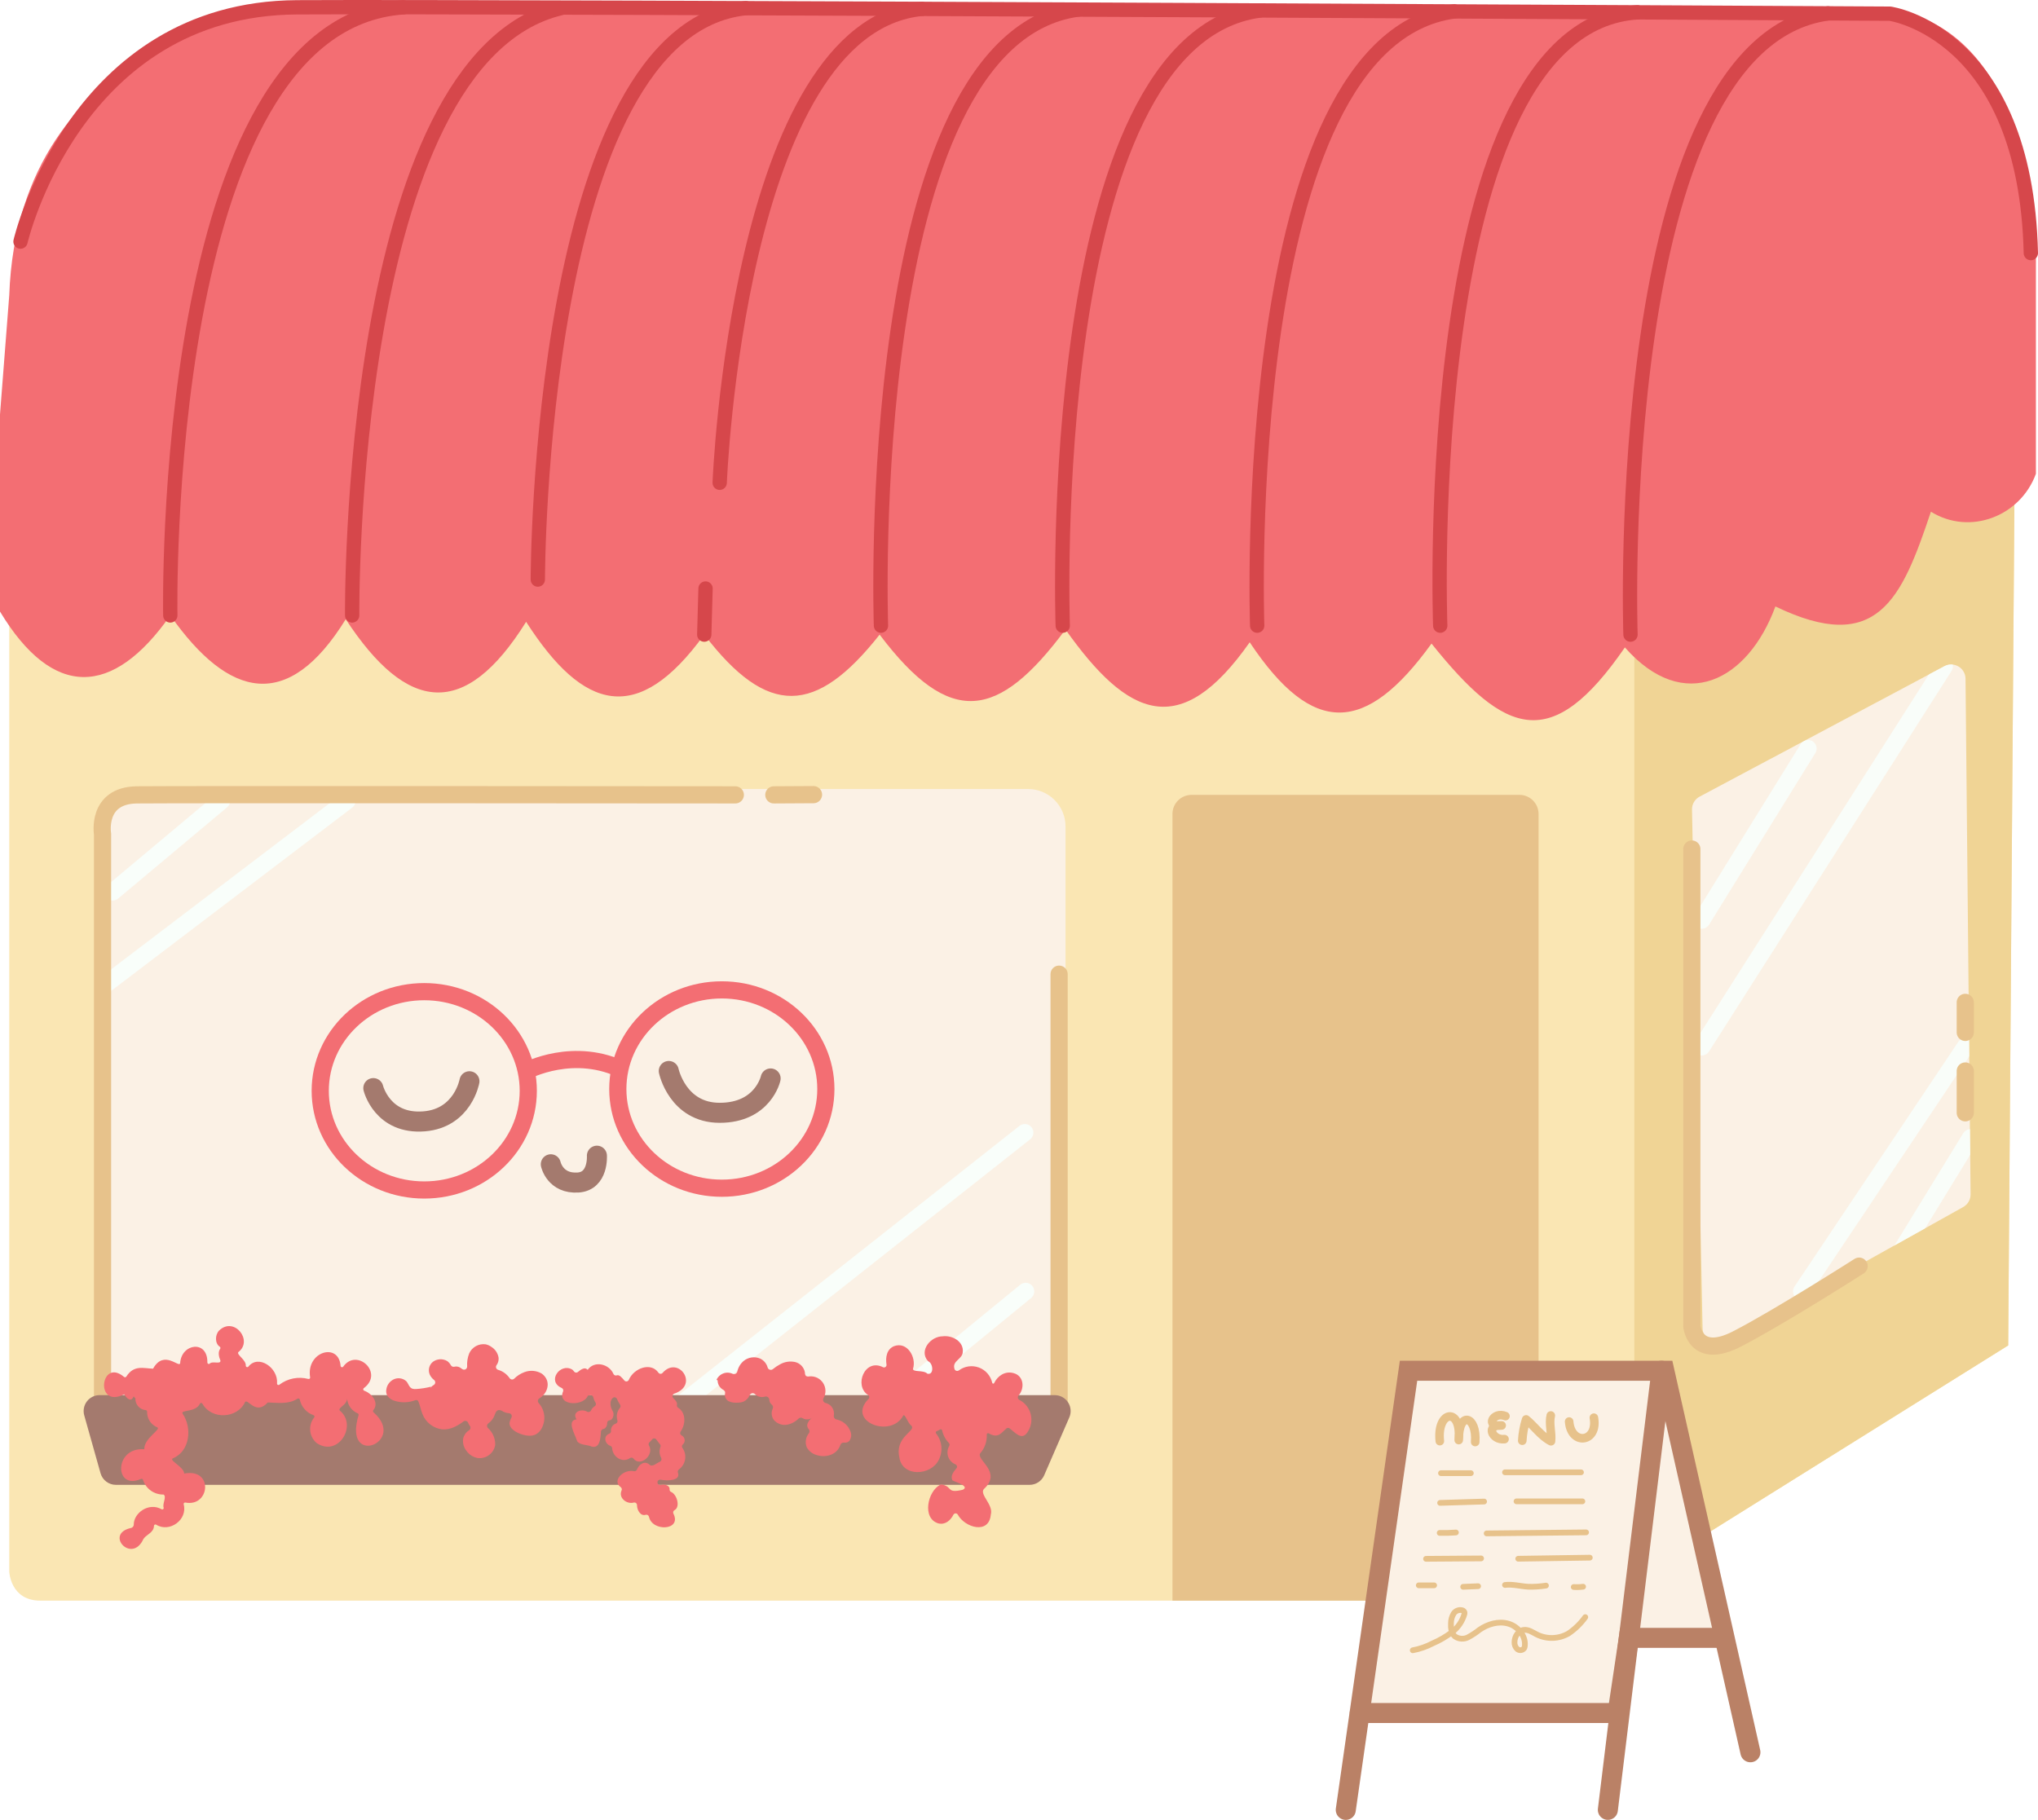
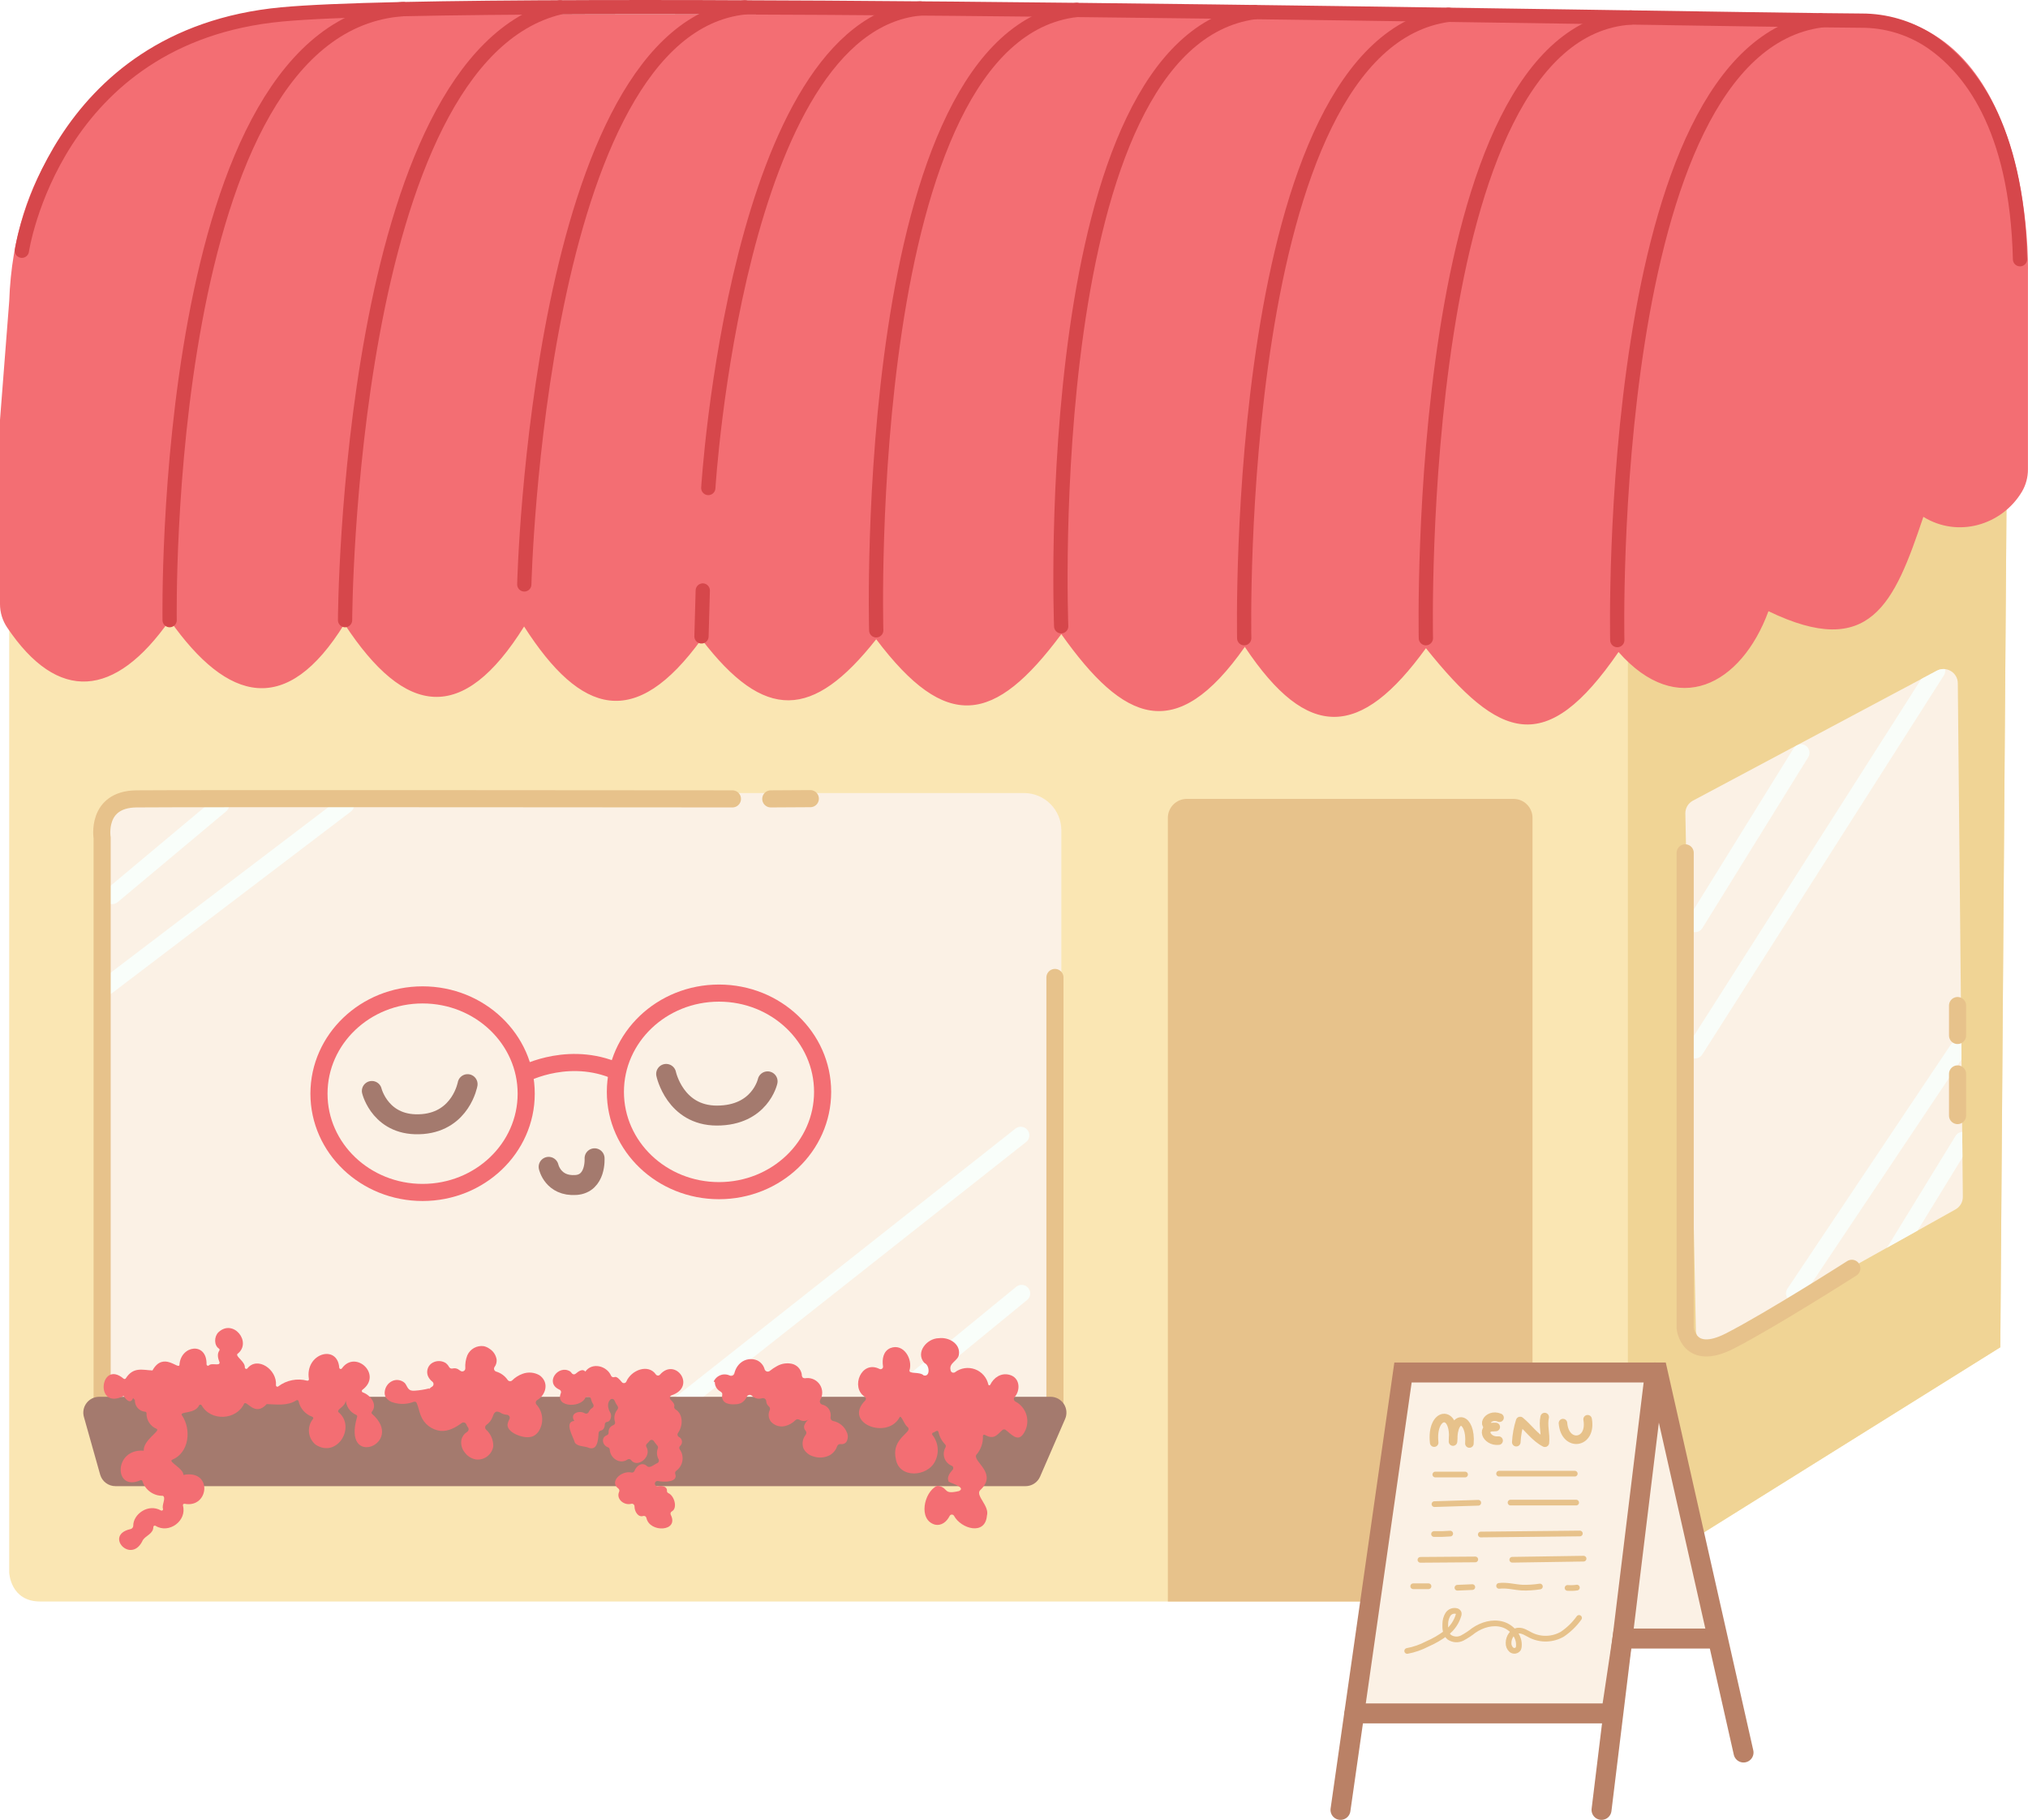
- <svg xmlns="http://www.w3.org/2000/svg" viewBox="0 0 711.77 635.71">
+ <svg xmlns="http://www.w3.org/2000/svg" viewBox="0 0 711.07 638.21">
  <defs>
    <style>.cls-1,.cls-15{fill:#fbf1e5;}.cls-11,.cls-12,.cls-14,.cls-16,.cls-17,.cls-18,.cls-2,.cls-6,.cls-9{fill:none;}.cls-3{fill:#fae6b3;}.cls-4{clip-path:url(#clip-path);}.cls-5{fill:#f0d495;}.cls-6{stroke:#f9fefa;}.cls-12,.cls-14,.cls-16,.cls-17,.cls-18,.cls-6,.cls-9{stroke-linecap:round;}.cls-11,.cls-15,.cls-16,.cls-6,.cls-9{stroke-miterlimit:10;}.cls-11,.cls-6,.cls-9{stroke-width:6px;}.cls-7{mask:url(#mask);}.cls-8{fill:#e7c28b;}.cls-17,.cls-18,.cls-9{stroke:#e7c28b;}.cls-10{fill:#a47a6e;}.cls-11{stroke:#f36e73;}.cls-12{stroke:#a47a6e;}.cls-12,.cls-14,.cls-17,.cls-18{stroke-linejoin:round;}.cls-12,.cls-16{stroke-width:7px;}.cls-13{fill:#f36e73;}.cls-14{stroke:#d6474b;stroke-width:5px;}.cls-15{stroke:#f2f2e6;}.cls-16{stroke:#ba8166;}.cls-17{stroke-width:2px;}.cls-18{stroke-width:3px;}</style>
-     <clipPath id="clip-path" transform="translate(-5.84 -84.02)">
+     <clipPath id="clip-path" transform="translate(-5.84 -81.52)">
      <path id="Base" class="cls-2" d="M19.93,643.15H564.5L707.2,554l2.24-304.49L9.07,254.39V633S9.44,643.15,19.93,643.15Z" />
    </clipPath>
-     <mask id="mask" x="590.93" y="229.74" width="100.29" height="239.2" maskUnits="userSpaceOnUse">
-       <g transform="translate(-5.84 -84.02)">
+     <mask id="mask" x="590.93" y="232.23" width="100.29" height="239.2" maskUnits="userSpaceOnUse">
+       <g transform="translate(-5.84 -81.52)">
        <path id="Window_2" data-name="Window 2" class="cls-1" d="M599.44,362.29l85.45-45.53a5,5,0,0,1,7.41,4.39l1.76,180.06a5,5,0,0,1-2.66,4.49l-83.53,46.66a5,5,0,0,1-7.41-4.34l-3.69-181.18A5,5,0,0,1,599.44,362.29Z" />
      </g>
    </mask>
  </defs>
  <g id="Shop">
-     <path id="Base-2" data-name="Base" class="cls-3" d="M19.93,643.15H564.5L707.2,554l2.24-304.49L9.07,254.39V633S9.44,643.15,19.93,643.15Z" transform="translate(-5.84 -84.02)" />
+     <path id="Base-2" data-name="Base" class="cls-3" d="M19.93,643.15H564.5L707.2,554l2.24-304.49L9.07,254.39V633S9.44,643.15,19.93,643.15Z" transform="translate(-5.84 -81.52)" />
    <g class="cls-4">
-       <rect id="Shadow" class="cls-5" x="570.78" y="162.21" width="140.28" height="402.92" />
+       <rect id="Shadow" class="cls-5" x="570.78" y="164.71" width="140.28" height="402.92" />
    </g>
-     <rect id="Window_L" data-name="Window L" class="cls-1" x="37.31" y="275.61" width="334.83" height="229.96" rx="13.11" />
-     <path id="Window_2-2" data-name="Window 2" class="cls-1" d="M599.44,362.29l85.45-45.53a5,5,0,0,1,7.41,4.39l1.76,180.06a5,5,0,0,1-2.66,4.49l-83.53,46.66a5,5,0,0,1-7.41-4.34l-3.69-181.18A5,5,0,0,1,599.44,362.29Z" transform="translate(-5.84 -84.02)" />
-     <line id="Reflect_7" data-name="Reflect 7" class="cls-6" x1="39.35" y1="311.57" x2="77.37" y2="279.73" />
-     <line id="Reflect_6" data-name="Reflect 6" class="cls-6" x1="37.57" y1="343.32" x2="121.19" y2="279.73" />
-     <line id="Reflect_5" data-name="Reflect 5" class="cls-6" x1="357.91" y1="395.64" x2="231.65" y2="495.35" />
-     <line id="Reflect_4" data-name="Reflect 4" class="cls-6" x1="358.21" y1="451.1" x2="291.58" y2="505.66" />
+     <rect id="Window_L" data-name="Window L" class="cls-1" x="37.31" y="278.11" width="334.83" height="229.96" rx="13.11" />
+     <path id="Window_2-2" data-name="Window 2" class="cls-1" d="M599.44,362.29l85.45-45.53a5,5,0,0,1,7.41,4.39l1.76,180.06a5,5,0,0,1-2.66,4.49l-83.53,46.66a5,5,0,0,1-7.41-4.34l-3.69-181.18A5,5,0,0,1,599.44,362.29Z" transform="translate(-5.84 -81.52)" />
+     <line id="Reflect_7" data-name="Reflect 7" class="cls-6" x1="39.35" y1="314.06" x2="77.37" y2="282.23" />
+     <line id="Reflect_6" data-name="Reflect 6" class="cls-6" x1="37.57" y1="345.82" x2="121.19" y2="282.23" />
+     <line id="Reflect_5" data-name="Reflect 5" class="cls-6" x1="357.91" y1="398.14" x2="231.65" y2="497.84" />
+     <line id="Reflect_4" data-name="Reflect 4" class="cls-6" x1="358.21" y1="453.59" x2="291.58" y2="508.15" />
    <g class="cls-7">
-       <line id="Reflect_3" data-name="Reflect 3" class="cls-6" x1="594.34" y1="365.68" x2="679.05" y2="232.74" />
-       <line id="Reflect_2" data-name="Reflect 2" class="cls-6" x1="594.34" y1="321.41" x2="631.45" y2="261.48" />
-       <line id="Reflect_1" data-name="Reflect 1" class="cls-6" x1="629.22" y1="451.1" x2="686.37" y2="365.68" />
-       <line id="Reflect_8" data-name="Reflect 8" class="cls-6" x1="662.7" y1="439.05" x2="688.22" y2="397.43" />
+       <line id="Reflect_3" data-name="Reflect 3" class="cls-6" x1="594.34" y1="368.18" x2="679.05" y2="235.23" />
+       <line id="Reflect_2" data-name="Reflect 2" class="cls-6" x1="594.34" y1="323.9" x2="631.45" y2="263.98" />
+       <line id="Reflect_1" data-name="Reflect 1" class="cls-6" x1="629.22" y1="453.59" x2="686.37" y2="368.18" />
+       <line id="Reflect_8" data-name="Reflect 8" class="cls-6" x1="662.7" y1="441.55" x2="688.22" y2="399.93" />
    </g>
-     <path id="Door" class="cls-8" d="M416.15,277.66H530.67a6.67,6.67,0,0,1,6.67,6.67v274.8a0,0,0,0,1,0,0H409.48a0,0,0,0,1,0,0V284.34A6.67,6.67,0,0,1,416.15,277.66Z" />
-     <path id="Frame_1" data-name="Frame 1" class="cls-9" d="M41.65,573.75V375.36s-2.24-13.5,12-13.68,209,0,209,0" transform="translate(-5.84 -84.02)" />
-     <line id="Frame_2" data-name="Frame 2" class="cls-9" x1="270.26" y1="277.66" x2="284.12" y2="277.58" />
-     <line class="cls-9" x1="369.89" y1="340.29" x2="369.89" y2="495.35" />
-     <path class="cls-9" d="M596.71,380.6V547.27s1.12,12,15.73,4.49,42.7-25.46,42.7-25.46" transform="translate(-5.84 -84.02)" />
-     <line class="cls-9" x1="686.37" y1="350.14" x2="686.37" y2="360.63" />
-     <line class="cls-9" x1="686.37" y1="374.11" x2="686.37" y2="388.72" />
-     <path class="cls-10" d="M40.6,571.36H374.21a5.56,5.56,0,0,1,5.05,7.87l-8.78,20.22a5.55,5.55,0,0,1-5.05,3.25H46.3a5.57,5.57,0,0,1-5.33-4L35.28,578.5A5.56,5.56,0,0,1,40.6,571.36Z" transform="translate(-5.84 -84.02)" />
-     <ellipse class="cls-11" cx="148.17" cy="381.04" rx="36.33" ry="34.64" />
-     <ellipse class="cls-11" cx="252.1" cy="380.42" rx="36.33" ry="34.64" />
-     <path class="cls-11" d="M189.61,458.13s16.84-9,34.44,0" transform="translate(-5.84 -84.02)" />
-     <path class="cls-12" d="M239.41,458.13s3.06,14.61,17.78,14.61c15.17,0,17.79-12,17.79-12" transform="translate(-5.84 -84.02)" />
-     <path class="cls-12" d="M136.22,464.11s3.11,12.81,17.79,11.61c13.49-1.11,15.78-14,15.78-14" transform="translate(-5.84 -84.02)" />
-     <path class="cls-12" d="M198.21,490.72s1.47,6.92,9.55,6.37c7.15-.49,6.55-9.37,6.55-9.37" transform="translate(-5.84 -84.02)" />
-     <path class="cls-13" d="M5.84,228.78v68.87c18.44,30.54,39.38,30,59.48,1.34,20.44,29.05,41.09,34,61.27,1.34,21.38,32.63,41.56,35.25,63,.9,20,31.19,39,36.47,62.2,4.47,22.14,28.89,39,28.21,61.26,0,24.63,32.61,41.44,29.79,64.91-1.79,21.87,30.87,40.1,39,64.34,4.47,22.1,33.18,40.62,32.11,63.5.45,25.85,32.27,42,38.44,67.53,1.34,20.63,23.42,43,11.67,52.57-14.31,35.66,17.22,44.08-2.54,54.31-33.09,13.63,8.43,31.26,1.61,36.67-13.25V176.46s2.35-89.89-59.76-89.89H104.39S12.29,95.51,9.07,187.19" transform="translate(-5.84 -84.02)" />
-     <path class="cls-14" d="M13,168.41S31.78,87,109.6,86.57,665.92,88.8,665.92,88.8s47.4,6.55,49.19,83.63" transform="translate(-5.84 -84.02)" />
-     <path class="cls-14" d="M65.32,299s-4-206.61,81.39-212.42" transform="translate(-5.84 -84.02)" />
-     <path class="cls-14" d="M128.83,299S127,104.7,201.72,86.86" transform="translate(-5.84 -84.02)" />
-     <path class="cls-14" d="M193.67,286.47s0-192,72.63-199.61" transform="translate(-5.84 -84.02)" />
-     <path class="cls-14" d="M257.19,252.66s6.24-159.29,70.64-165.55" transform="translate(-5.84 -84.02)" />
-     <line class="cls-14" x1="246.41" y1="205.58" x2="245.96" y2="221.68" />
-     <path class="cls-14" d="M313.52,302.57S306.37,97.64,382.39,87.36" transform="translate(-5.84 -84.02)" />
-     <path class="cls-14" d="M377,302.57S369.79,98,445.82,87.7" transform="translate(-5.84 -84.02)" />
-     <path class="cls-14" d="M444.91,302.57S437.76,98.28,513.78,88" transform="translate(-5.84 -84.02)" />
-     <path class="cls-14" d="M508.84,302.57S501.15,93.23,577.71,88.33" transform="translate(-5.84 -84.02)" />
-     <path class="cls-14" d="M575.29,305.7s-7-206.73,69-217" transform="translate(-5.84 -84.02)" />
+     <path id="Door" class="cls-8" d="M416.15,280.16H530.67a6.67,6.67,0,0,1,6.67,6.67v274.8a0,0,0,0,1,0,0H409.48a0,0,0,0,1,0,0V286.83A6.67,6.67,0,0,1,416.15,280.16Z" />
+     <path id="Frame_1" data-name="Frame 1" class="cls-9" d="M41.65,573.75V375.36s-2.24-13.5,12-13.68,209,0,209,0" transform="translate(-5.84 -81.52)" />
+     <line id="Frame_2" data-name="Frame 2" class="cls-9" x1="270.26" y1="280.16" x2="284.12" y2="280.08" />
+     <line class="cls-9" x1="369.89" y1="342.79" x2="369.89" y2="497.84" />
+     <path class="cls-9" d="M596.71,380.6V547.27s1.12,12,15.73,4.49,42.7-25.46,42.7-25.46" transform="translate(-5.84 -81.52)" />
+     <line class="cls-9" x1="686.37" y1="352.64" x2="686.37" y2="363.13" />
+     <line class="cls-9" x1="686.37" y1="376.61" x2="686.37" y2="391.22" />
+     <path class="cls-10" d="M40.6,571.36H374.21a5.56,5.56,0,0,1,5.05,7.87l-8.78,20.22a5.55,5.55,0,0,1-5.05,3.25H46.3a5.57,5.57,0,0,1-5.33-4L35.28,578.5A5.56,5.56,0,0,1,40.6,571.36Z" transform="translate(-5.84 -81.52)" />
+     <ellipse class="cls-11" cx="148.17" cy="383.54" rx="36.33" ry="34.64" />
+     <ellipse class="cls-11" cx="252.1" cy="382.91" rx="36.33" ry="34.64" />
+     <path class="cls-11" d="M189.61,458.13s16.84-9,34.44,0" transform="translate(-5.84 -81.52)" />
+     <path class="cls-12" d="M239.41,458.13s3.06,14.61,17.78,14.61c15.17,0,17.79-12,17.79-12" transform="translate(-5.84 -81.52)" />
+     <path class="cls-12" d="M136.22,464.11s3.11,12.81,17.79,11.61c13.49-1.11,15.78-14,15.78-14" transform="translate(-5.84 -81.52)" />
+     <path class="cls-12" d="M198.21,490.72s1.47,6.92,9.55,6.37c7.15-.49,6.55-9.37,6.55-9.37" transform="translate(-5.84 -81.52)" />
+     <path class="cls-13" d="M5.84,228.78v64.61a14.63,14.63,0,0,0,2.49,8.16c17.82,26.54,37.79,24.85,57-2.56,20.44,29.05,41.09,34,61.27,1.34,21.38,32.63,41.56,35.25,63,.9,20,31.19,39,36.47,62.2,4.47,22.14,28.89,39,28.21,61.26,0,24.63,32.61,41.44,29.79,64.91-1.79,21.87,30.87,40.1,39,64.34,4.47,22.1,33.18,40.62,32.11,63.5.45,25.85,32.27,42,38.44,67.53,1.34,20.63,23.42,43,11.67,52.57-14.31,35.66,17.22,44.08-2.54,54.31-33.09,12.2,7.54,27.59,2.87,34.57-8.83a15.32,15.32,0,0,0,2.1-7.85V176.46s2.35-89.89-59.76-89.89H104.39S12.29,95.51,9.07,187.19" transform="translate(-5.84 -81.52)" />
+     <path class="cls-14" d="M714.11,172.43c-1.08-46.8-18-67.6-31.88-76.72a43.49,43.49,0,0,0-23.59-6.95c-60.35-.33-482.73-8.87-554-2.19-80,7.49-91.13,82.88-91.13,82.88" transform="translate(-5.84 -81.52)" />
+     <path class="cls-14" d="M65.32,299S61.82,90.53,147.23,84.71" transform="translate(-5.84 -81.52)" />
+     <path class="cls-14" d="M126.83,299s.73-197.07,75.41-214.91" transform="translate(-5.84 -81.52)" />
+     <path class="cls-14" d="M189.67,286.47S194.38,91.7,267,84.1" transform="translate(-5.84 -81.52)" />
+     <path class="cls-14" d="M254.19,252.66s9.88-161.92,74.28-168.18" transform="translate(-5.84 -81.52)" />
+     <line class="cls-14" x1="246.41" y1="207.08" x2="245.96" y2="223.18" />
+     <path class="cls-14" d="M313.07,302.57S307.16,93.62,383.39,85" transform="translate(-5.84 -81.52)" />
+     <path class="cls-14" d="M377.92,301.15s-8.13-205.1,67.9-215.39" transform="translate(-5.84 -81.52)" />
+     <path class="cls-14" d="M442.09,305.33S437.76,97,513.78,86.7" transform="translate(-5.84 -81.52)" />
+     <path class="cls-14" d="M505.79,305.33S501.15,92.56,577.71,87.66" transform="translate(-5.84 -81.52)" />
+     <path class="cls-14" d="M572.9,306S568.28,99,644.31,88.68" transform="translate(-5.84 -81.52)" />
  </g>
  <g id="Easle">
-     <polygon class="cls-15" points="493.5 481.23 474.9 598.38 561.54 596.59 568.87 572.13 602.36 572.13 580.26 481.23 493.5 481.23" />
-     <polyline class="cls-16" points="470.01 632.22 491.93 478.82 581.26 478.82 611.33 612.09" />
-     <line class="cls-16" x1="561.54" y1="632.21" x2="580.26" y2="478.82" />
-     <polyline class="cls-16" points="600.31 572.13 568.87 572.13 564.94 598.38 474.9 598.38" />
+     <polygon class="cls-15" points="493.5 483.73 474.9 600.87 561.54 599.08 568.87 574.62 602.36 574.62 580.26 483.73 493.5 483.73" />
+     <polyline class="cls-16" points="470.01 634.71 491.93 481.32 581.26 481.32 611.33 614.59" />
+     <line class="cls-16" x1="561.54" y1="634.71" x2="580.26" y2="481.32" />
+     <polyline class="cls-16" points="600.31 574.62 568.87 574.62 564.94 600.87 474.9 600.87" />
    <g id="Text">
-       <path class="cls-17" d="M501.35,637.8h5.36" transform="translate(-5.84 -84.02)" />
-       <path class="cls-17" d="M516.85,638.32l5.22-.22" transform="translate(-5.84 -84.02)" />
-       <path class="cls-17" d="M531.46,637.67c2.71-.34,5.42.47,8.14.62a33.62,33.62,0,0,0,6.17-.4" transform="translate(-5.84 -84.02)" />
-       <path class="cls-17" d="M555.46,638.39a15.64,15.64,0,0,0,3.28-.11" transform="translate(-5.84 -84.02)" />
-       <path class="cls-17" d="M503.88,628.54l19.23-.14" transform="translate(-5.84 -84.02)" />
-       <path class="cls-17" d="M536.08,628.51l25-.38" transform="translate(-5.84 -84.02)" />
-       <path class="cls-17" d="M508.65,619.49a53.68,53.68,0,0,0,5.67-.15" transform="translate(-5.84 -84.02)" />
-       <path class="cls-17" d="M525.05,619.66l34.73-.36" transform="translate(-5.84 -84.02)" />
-       <path class="cls-17" d="M508.8,609l15.36-.47" transform="translate(-5.84 -84.02)" />
-       <path class="cls-17" d="M535.48,608.46h23" transform="translate(-5.84 -84.02)" />
-       <path class="cls-17" d="M509.1,598.62h10.43" transform="translate(-5.84 -84.02)" />
-       <path class="cls-17" d="M531.46,598.32H558" transform="translate(-5.84 -84.02)" />
-       <path class="cls-18" d="M508.7,587.43c-1.17-10.72,7.71-12.11,6.6-.37-.1-10.46,6.47-8.45,5.75.68" transform="translate(-5.84 -84.02)" />
-       <path class="cls-18" d="M531.29,586.73c-4.43.48-6.68-5.16-1-4.78-5.9.78-3-5.07,1.33-3.26" transform="translate(-5.84 -84.02)" />
-       <path class="cls-18" d="M537.49,587.28a29.84,29.84,0,0,1,1.35-7.43c2.85,2.3,5.18,5.83,8.68,7.62.34-3-.75-6.07-.07-9" transform="translate(-5.84 -84.02)" />
-       <path class="cls-18" d="M553.86,580.59c.66,8.53,10.2,7.38,8.64-1.35" transform="translate(-5.84 -84.02)" />
-       <path class="cls-17" d="M499.24,660.49a24.65,24.65,0,0,0,7-2.43,32.33,32.33,0,0,0,6.74-3.92,12.1,12.1,0,0,0,4.31-6.36,1.43,1.43,0,0,0,0-.58,1.07,1.07,0,0,0-.69-.67,2.76,2.76,0,0,0-3.08,1.15,6.48,6.48,0,0,0-.93,3.38c-.09,1.68.13,3.58,1.44,4.63a4.46,4.46,0,0,0,4.55.25,26.66,26.66,0,0,0,4-2.64c2.91-2,6.61-3.08,10-2.13s6.19,4.28,5.8,7.78a2.21,2.21,0,0,1-.21.8,1.67,1.67,0,0,1-2.39.34,3.05,3.05,0,0,1-1-2.43c0-2,1.34-4.1,3.32-4.3,1.63-.16,3.08.92,4.55,1.65a11.74,11.74,0,0,0,11-.4,23.28,23.28,0,0,0,5.85-5.7" transform="translate(-5.84 -84.02)" />
+       <path class="cls-17" d="M501.35,637.8h5.36" transform="translate(-5.84 -81.52)" />
+       <path class="cls-17" d="M516.85,638.32l5.22-.22" transform="translate(-5.84 -81.52)" />
+       <path class="cls-17" d="M531.46,637.67c2.71-.34,5.42.47,8.14.62a33.62,33.62,0,0,0,6.17-.4" transform="translate(-5.84 -81.52)" />
+       <path class="cls-17" d="M555.46,638.39a15.64,15.64,0,0,0,3.28-.11" transform="translate(-5.84 -81.52)" />
+       <path class="cls-17" d="M503.88,628.54l19.23-.14" transform="translate(-5.84 -81.52)" />
+       <path class="cls-17" d="M536.08,628.51l25-.38" transform="translate(-5.84 -81.52)" />
+       <path class="cls-17" d="M508.65,619.49a53.68,53.68,0,0,0,5.67-.15" transform="translate(-5.84 -81.52)" />
+       <path class="cls-17" d="M525.05,619.66l34.73-.36" transform="translate(-5.84 -81.52)" />
+       <path class="cls-17" d="M508.8,609l15.36-.47" transform="translate(-5.84 -81.52)" />
+       <path class="cls-17" d="M535.48,608.46h23" transform="translate(-5.84 -81.52)" />
+       <path class="cls-17" d="M509.1,598.62h10.43" transform="translate(-5.84 -81.52)" />
+       <path class="cls-17" d="M531.46,598.32H558" transform="translate(-5.84 -81.52)" />
+       <path class="cls-18" d="M508.7,587.43c-1.17-10.72,7.71-12.11,6.6-.37-.1-10.46,6.47-8.45,5.75.68" transform="translate(-5.84 -81.52)" />
+       <path class="cls-18" d="M531.29,586.73c-4.43.48-6.68-5.16-1-4.78-5.9.78-3-5.07,1.33-3.26" transform="translate(-5.84 -81.52)" />
+       <path class="cls-18" d="M537.49,587.28a29.84,29.84,0,0,1,1.35-7.43c2.85,2.3,5.18,5.83,8.68,7.62.34-3-.75-6.07-.07-9" transform="translate(-5.84 -81.52)" />
+       <path class="cls-18" d="M553.86,580.59c.66,8.53,10.2,7.38,8.64-1.35" transform="translate(-5.84 -81.52)" />
+       <path class="cls-17" d="M499.24,660.49a24.65,24.65,0,0,0,7-2.43,32.33,32.33,0,0,0,6.74-3.92,12.1,12.1,0,0,0,4.31-6.36,1.43,1.43,0,0,0,0-.58,1.07,1.07,0,0,0-.69-.67,2.76,2.76,0,0,0-3.08,1.15,6.48,6.48,0,0,0-.93,3.38c-.09,1.68.13,3.58,1.44,4.63a4.46,4.46,0,0,0,4.55.25,26.66,26.66,0,0,0,4-2.64c2.91-2,6.61-3.08,10-2.13s6.19,4.28,5.8,7.78a2.21,2.21,0,0,1-.21.8,1.67,1.67,0,0,1-2.39.34,3.05,3.05,0,0,1-1-2.43c0-2,1.34-4.1,3.32-4.3,1.63-.16,3.08.92,4.55,1.65a11.74,11.74,0,0,0,11-.4,23.28,23.28,0,0,0,5.85-5.7" transform="translate(-5.84 -81.52)" />
    </g>
-     <path class="cls-13" d="M156.41,568.4a28.5,28.5,0,0,1-5.15.82,3.6,3.6,0,0,1-1.39-.11c-1.16-.41-1.35-1.73-2.11-2.59a4,4,0,0,0-4.51-.63,4.62,4.62,0,0,0-2.49,3.52,3.32,3.32,0,0,0,.34,2.14,4.78,4.78,0,0,0,2.88,1.89,10.93,10.93,0,0,0,6.6-.2,1.39,1.39,0,0,1,1-.11,1,1,0,0,1,.41.53c.56,1.36.81,2.8,1.34,4.16a8.48,8.48,0,0,0,7.07,5.51c2.74.17,5.17-1.19,7.31-2.76a1.06,1.06,0,0,1,1.64.49,4,4,0,0,0,.56,1,1.1,1.1,0,0,1-.29,1.61,4.49,4.49,0,0,0-2,2.78,5.48,5.48,0,0,0,1.18,4.44,6.11,6.11,0,0,0,3.93,2.45,5.51,5.51,0,0,0,6.06-4.57,7.65,7.65,0,0,0-2.53-5.91,1.07,1.07,0,0,1,.11-1.62,6,6,0,0,0,2.19-2.81c.27-.79.59-1.81,1.55-1.87a2.87,2.87,0,0,1,1.49.56,5,5,0,0,0,2,.55,1.06,1.06,0,0,1,.88,1.51,5.78,5.78,0,0,0-.68,1.87c-.13,1.77,1.84,3.13,3.75,3.83,1.71.64,3.77,1,5.39.21a4.93,4.93,0,0,0,2-2,7.69,7.69,0,0,0-1-9,1.07,1.07,0,0,1,.3-1.61c2.51-1.51,3.66-4.65,2.3-7a5,5,0,0,0-1.59-1.7,7,7,0,0,0-5.88-.48,10,10,0,0,0-3.65,2.31,1.05,1.05,0,0,1-1.61-.2,7.43,7.43,0,0,0-4-2.89,1.05,1.05,0,0,1-.57-1.6,3.86,3.86,0,0,0,.74-2.56,5.48,5.48,0,0,0-2.51-3.85,5.38,5.38,0,0,0-2-.9,5.48,5.48,0,0,0-5.77,3.19,10.65,10.65,0,0,0-.71,4.58,1.07,1.07,0,0,1-1.7.88,8.1,8.1,0,0,0-.86-.58,2.61,2.61,0,0,0-1.87-.25,1.11,1.11,0,0,1-1.27-.53,4.09,4.09,0,0,0-1.29-1.46,4.53,4.53,0,0,0-5,.31,3.8,3.8,0,0,0-1.11,4.34,5.12,5.12,0,0,0,1.58,2,1.07,1.07,0,0,1-.18,1.75,3.43,3.43,0,0,0-1.18,1.12" transform="translate(-5.84 -84.02)" />
-     <path class="cls-13" d="M211.34,570.91c-.73,4.5-11.06,4.46-8.86-.81a.94.94,0,0,0-.48-1.25c-5.3-2.34-.49-8.89,3.69-6.42a1.16,1.16,0,0,1,.24.2c.18.2.35.43.53.62a.91.91,0,0,0,1.24,0c1-.85,2.45-1.86,3.37-.73,2.41-3.38,7.53-2,9,1.4a.94.94,0,0,0,1.2.53c.85-.33,1.79.8,2.62,1.79a.93.93,0,0,0,1.57-.24c1.77-4.08,7.7-6.27,10.33-2.49a.92.92,0,0,0,1.45.09c5.46-6.25,12.95,4.23,4.11,7.23a.94.94,0,0,0-.35,1.58c.77.71,1.44,1.62,1.27,2.24a1,1,0,0,0,.37,1.09c2.76,1.66,2.76,5.68.94,8.3a.94.94,0,0,0,.3,1.39,1.92,1.92,0,0,1,.52,3.09.89.89,0,0,0-.24,1.26,5.41,5.41,0,0,1-1.22,7.54,1,1,0,0,0-.34,1.11c1,2.75-3.32,3-6.06,2.47a.93.93,0,0,0-1.07,1.08v0a.9.9,0,0,0,1.1.75c1.45-.36,3.26.16,3.12,1.57a.83.83,0,0,0,.5.85c2.12.91,3.29,5.26,1.26,6.37a.92.92,0,0,0-.42,1.23c3,5.94-7.39,6.39-8.53,1.13a.92.92,0,0,0-1.19-.71c-1.63.53-3-1.46-3-3.41a.91.91,0,0,0-1.13-.87c-2.49.68-5.41-1.66-4.26-4.21a.94.94,0,0,0-.29-1.17c-3.24-2.37,1.09-6.35,4.55-5.6a.94.94,0,0,0,1.11-.53c.72-1.87,2.73-3.3,4.41-1.7a1.06,1.06,0,0,0,.31.21c1.07.37,2.18-.82,3.3-1.26a1,1,0,0,0,.48-1.3,4.56,4.56,0,0,1-.31-3.85.89.89,0,0,0-.09-.89c-.41-.55-.91-1.08-1.29-1.67a.92.92,0,0,0-1.51-.1,6.63,6.63,0,0,1-.92,1,.92.92,0,0,0-.16,1.18c1.94,3.3-3.1,7.56-5.41,4.55a.91.91,0,0,0-1.23-.21c-2.62,1.85-6.06-.35-6.25-3.49a.91.91,0,0,0-.61-.77c-2.08-.76-2.44-3.52-.4-4.23a.93.93,0,0,0,.62-1,2.45,2.45,0,0,1,1.64-2.53.92.92,0,0,0,.59-1.19,4.58,4.58,0,0,1,.84-4.26,1,1,0,0,0,.1-1.2,9.94,9.94,0,0,1-1.1-2,.91.91,0,0,0-1.4-.37c-1.21,1-1,3.07-.16,4.48.84,1.18.15,3.3-1,3.38a.89.89,0,0,0-.84.87c0,1-.46,2-1.34,2.16a1,1,0,0,0-.84.88c-.13,2.6-.47,6.51-3.8,5.05-1.5-.48-3.37-.35-4.39-1.5a.9.9,0,0,1-.18-.35c-.65-2.16-3.75-7.08-.14-7.45-1.75-2.56,1.68-3.9,3.72-2.65a1,1,0,0,0,1.32-.44,3.19,3.19,0,0,1,1.24-1.45.93.93,0,0,0,.34-1.31,5.69,5.69,0,0,1-.78-1.89.92.92,0,0,0-1.14-.67,3.5,3.5,0,0,1-1.21.09" transform="translate(-5.84 -84.02)" />
-     <path class="cls-13" d="M49.23,571.07c-10.42,5.25-8.3-13-.06-6.07a.52.52,0,0,0,.78-.11c2.67-4.15,5.85-2.9,9.35-2.77,3.77-6.79,9.12-.14,9.46-1.92.39-6.92,9.65-8.25,9.5-.25a.51.51,0,0,0,.75.47c.94-1.16,3.94.33,3.82-1.11-.6-1.44-.9-3-.11-4.11a.52.52,0,0,0-.13-.75c-1.71-1.11-1.72-4.13-.2-5.68,5.25-5,12,3.55,6.68,7.57-.67.95,2.85,2.74,2.61,4.83a.52.52,0,0,0,.92.21c3.5-4.34,10.44.39,10,5.91a.5.5,0,0,0,.82.42,11.73,11.73,0,0,1,10.11-2,.5.5,0,0,0,.62-.57c-1.47-9,10-12.37,10.64-4a.51.51,0,0,0,.91.28c4.77-6.71,14.35,2.2,7.21,7.49a.51.51,0,0,0,.1.89c2.81,1,5.3,4.3,3.2,6.83a.54.54,0,0,0,.09.73c11.88,10.47-10.77,19.51-5.23,1a.53.53,0,0,0-.31-.63,6.16,6.16,0,0,1-3.72-5.75c.43,2.81-3.22,3.57-2.57,4.73,6.34,5.14-.41,16.32-7.92,11.47a6.41,6.41,0,0,1-1-9,.5.5,0,0,0-.21-.81,7.45,7.45,0,0,1-4.81-5.47.5.5,0,0,0-.75-.32c-3.17,2.1-7.1,1.42-10.42,1.34-4.17,4.62-6.93-1.42-7.91-.18-2.7,5.87-11.74,6.3-14.92.6a.51.51,0,0,0-.87,0c-1.42,3.13-6.79,2.06-6.07,3.45,3.52,5.11,2.5,13.29-3.43,15.67-1.36.74,4,3,4,5.3,10.37-2,9,11.78.44,10.12a.51.51,0,0,0-.61.64c1.46,5.33-4.93,10-9.59,7.1a.51.51,0,0,0-.79.35c0,2.43-2.59,3-3.67,4.62-4,8.84-13.72-1.67-4.44-3.81a1.22,1.22,0,0,0,1.06-1.24c0-4,5.22-7.86,9.7-5.32a.5.5,0,0,0,.76-.47c-.59-1.41,1.17-3.92-.07-4.67a7.32,7.32,0,0,1-7.17-5.15.52.52,0,0,0-.73-.29c-9.33,4.14-9.46-11.21,1.19-10.37-.2-3.76,5.9-6.9,4.57-7.64a5.74,5.74,0,0,1-3.6-5.49.5.5,0,0,0-.45-.54,3.92,3.92,0,0,1-2.49-6.67c0,2-.75,3.5-1.76,1.85-.86,2.27-2.45.66-3.26-.63Z" transform="translate(-5.84 -84.02)" />
-     <path class="cls-13" d="M256.47,566.2a3.71,3.71,0,0,0,1.73,3.16,2.08,2.08,0,0,1,.8.66c.21.41,0,.89,0,1.34a2.52,2.52,0,0,0,1.55,2.23,6.31,6.31,0,0,0,2.83.4,5.62,5.62,0,0,0,2.23-.4,4.46,4.46,0,0,0,2.08-2.26,1.13,1.13,0,0,1,1.8-.34,3.77,3.77,0,0,0,1.41.88,3.65,3.65,0,0,0,2.17,0,1.16,1.16,0,0,1,1.44,1.1,2.41,2.41,0,0,0,.92,1.76,1.14,1.14,0,0,1,.26,1.4,3.86,3.86,0,0,0,.45,3.93,5,5,0,0,0,4.87,1.58,7.7,7.7,0,0,0,3.72-2.07,1.14,1.14,0,0,1,1.41-.16,2.92,2.92,0,0,0,3.42-.25,4.55,4.55,0,0,0-1.78,2.41,1.91,1.91,0,0,0,.51,1.66,1.18,1.18,0,0,1,0,1.52,4.87,4.87,0,0,0-.71,4.78,5.49,5.49,0,0,0,3.41,2.73,7.33,7.33,0,0,0,5.65-.35,5.63,5.63,0,0,0,2.73-3.22,1.17,1.17,0,0,1,1.32-.74,2,2,0,0,0,1.85-.69,3.49,3.49,0,0,0,.28-3.31,6.59,6.59,0,0,0-4.87-4.1,1.16,1.16,0,0,1-.89-1.35,4,4,0,0,0-.86-3.19,3.86,3.86,0,0,0-2-1.2,1.12,1.12,0,0,1-.78-1.6,5.12,5.12,0,0,0-4.9-7.7,1.59,1.59,0,0,1-1.2-.16,1.7,1.7,0,0,1-.36-1.18,4.55,4.55,0,0,0-3.46-3.68,7.44,7.44,0,0,0-5.19.79,15.36,15.36,0,0,0-2.54,1.69,1.15,1.15,0,0,1-1.83-.55,4.88,4.88,0,0,0-2.57-3.11,5.62,5.62,0,0,0-5.85.84,6.74,6.74,0,0,0-2.18,3.69,1.18,1.18,0,0,1-1.66.75,4.25,4.25,0,0,0-2.33-.35,4.31,4.31,0,0,0-3.28,2.48" transform="translate(-5.84 -84.02)" />
-     <path class="cls-13" d="M309,571.32a.87.87,0,0,1,.18,1.37c-7.84,7.89,7.87,13.93,12.14,5.76.61-.58,1.53,2.6,2.71,3.49a.88.88,0,0,1,.27,1.16c-1,1.76-5.68,4.13-4.37,10,1.05,7,11.06,6.43,13.77.89a8.57,8.57,0,0,0-.92-9.23.53.53,0,0,1,.24-.84c.58-.07,1.51-1.18,1.85-.29a8.91,8.91,0,0,0,2.36,4.43.92.92,0,0,1,.11,1.09,4.49,4.49,0,0,0,2.21,6.4.89.89,0,0,1,.3,1.41c-1.11,1.24-2.05,2.68-1.42,4-.78.29,6.61,2,3.66,3.46-5.78,1.35-3.47-1.07-7.26-1.83a.87.87,0,0,0-.55.06c-4.47,2.15-6.57,11.84-.67,13.53,2.35.53,4.17-1,5.21-3.05a.87.87,0,0,1,1.54,0c2.48,4.54,10.92,7,11.52-.07,1-3.36-4-6.95-2.45-8.87,6.29-5.76-1.94-9.73-1.39-12.22a.67.67,0,0,1,.18-.33,9.25,9.25,0,0,0,2.25-6.51.45.45,0,0,1,.72-.4c3.34,1.86,4.31-.19,6.17-1.75a.89.89,0,0,1,1.09,0c1.89,1.38,4.16,4.32,6.14,1.48a7.76,7.76,0,0,0-2.73-11.43,1,1,0,0,1-.37-1.44c2.3-2.51,2-7-1.73-7.94-2.93-.79-5.52,1-6.72,3.5a.35.35,0,0,1-.66-.07,7.4,7.4,0,0,0-11.69-4.33,1,1,0,0,1-1.55-.75c-.7-2.61,2.8-3.24,2.94-5.63.44-3.7-3.63-6-7-5.56-4.24,0-8.34,5-5.19,8.61a1,1,0,0,0,.28.2c1.64.87,1.85,4.82-.45,4.25-1.37-1.41-5.19-.4-5-1.74,1.26-4-2.07-9.64-6.67-7.86-2.5,1.06-3,3.82-2.6,6.43a.86.86,0,0,1-1.23.9C307.83,558.37,304,568.07,309,571.32Z" transform="translate(-5.84 -84.02)" />
+     <path class="cls-13" d="M156.41,568.4a28.5,28.5,0,0,1-5.15.82,3.6,3.6,0,0,1-1.39-.11c-1.16-.41-1.35-1.73-2.11-2.59a4,4,0,0,0-4.51-.63,4.62,4.62,0,0,0-2.49,3.52,3.32,3.32,0,0,0,.34,2.14,4.78,4.78,0,0,0,2.88,1.89,10.93,10.93,0,0,0,6.6-.2,1.39,1.39,0,0,1,1-.11,1,1,0,0,1,.41.53c.56,1.36.81,2.8,1.34,4.16a8.48,8.48,0,0,0,7.07,5.51c2.74.17,5.17-1.19,7.31-2.76a1.06,1.06,0,0,1,1.64.49,4,4,0,0,0,.56,1,1.1,1.1,0,0,1-.29,1.61,4.49,4.49,0,0,0-2,2.78,5.48,5.48,0,0,0,1.18,4.44,6.11,6.11,0,0,0,3.93,2.45,5.51,5.51,0,0,0,6.06-4.57,7.65,7.65,0,0,0-2.53-5.91,1.07,1.07,0,0,1,.11-1.62,6,6,0,0,0,2.19-2.81c.27-.79.59-1.81,1.55-1.87a2.87,2.87,0,0,1,1.49.56,5,5,0,0,0,2,.55,1.06,1.06,0,0,1,.88,1.51,5.78,5.78,0,0,0-.68,1.87c-.13,1.77,1.84,3.13,3.75,3.83,1.71.64,3.77,1,5.39.21a4.93,4.93,0,0,0,2-2,7.69,7.69,0,0,0-1-9,1.07,1.07,0,0,1,.3-1.61c2.51-1.51,3.66-4.65,2.3-7a5,5,0,0,0-1.59-1.7,7,7,0,0,0-5.88-.48,10,10,0,0,0-3.65,2.31,1.05,1.05,0,0,1-1.61-.2,7.43,7.43,0,0,0-4-2.89,1.05,1.05,0,0,1-.57-1.6,3.86,3.86,0,0,0,.74-2.56,5.48,5.48,0,0,0-2.51-3.85,5.38,5.38,0,0,0-2-.9,5.48,5.48,0,0,0-5.77,3.19,10.65,10.65,0,0,0-.71,4.58,1.07,1.07,0,0,1-1.7.88,8.1,8.1,0,0,0-.86-.58,2.61,2.61,0,0,0-1.87-.25,1.11,1.11,0,0,1-1.27-.53,4.09,4.09,0,0,0-1.29-1.46,4.53,4.53,0,0,0-5,.31,3.8,3.8,0,0,0-1.11,4.34,5.12,5.12,0,0,0,1.58,2,1.07,1.07,0,0,1-.18,1.75,3.43,3.43,0,0,0-1.18,1.12" transform="translate(-5.84 -81.52)" />
+     <path class="cls-13" d="M211.34,570.91c-.73,4.5-11.06,4.46-8.86-.81a.94.94,0,0,0-.48-1.25c-5.3-2.34-.49-8.89,3.69-6.42a1.16,1.16,0,0,1,.24.2c.18.2.35.43.53.62a.91.91,0,0,0,1.24,0c1-.85,2.45-1.86,3.37-.73,2.41-3.38,7.53-2,9,1.4a.94.94,0,0,0,1.2.53c.85-.33,1.79.8,2.62,1.79a.93.93,0,0,0,1.57-.24c1.77-4.08,7.7-6.27,10.33-2.49a.92.92,0,0,0,1.45.09c5.46-6.25,12.95,4.23,4.11,7.23a.94.94,0,0,0-.35,1.58c.77.71,1.44,1.62,1.27,2.24a1,1,0,0,0,.37,1.09c2.76,1.66,2.76,5.68.94,8.3a.94.94,0,0,0,.3,1.39,1.92,1.92,0,0,1,.52,3.09.89.89,0,0,0-.24,1.26,5.41,5.41,0,0,1-1.22,7.54,1,1,0,0,0-.34,1.11c1,2.75-3.32,3-6.06,2.47a.93.93,0,0,0-1.07,1.08v0a.9.9,0,0,0,1.1.75c1.45-.36,3.26.16,3.12,1.57a.83.83,0,0,0,.5.85c2.12.91,3.29,5.26,1.26,6.37a.92.92,0,0,0-.42,1.23c3,5.94-7.39,6.39-8.53,1.13a.92.92,0,0,0-1.19-.71c-1.63.53-3-1.46-3-3.41a.91.91,0,0,0-1.13-.87c-2.49.68-5.41-1.66-4.26-4.21a.94.94,0,0,0-.29-1.17c-3.24-2.37,1.09-6.35,4.55-5.6a.94.94,0,0,0,1.11-.53c.72-1.87,2.73-3.3,4.41-1.7a1.06,1.06,0,0,0,.31.21c1.07.37,2.18-.82,3.3-1.26a1,1,0,0,0,.48-1.3,4.56,4.56,0,0,1-.31-3.85.89.89,0,0,0-.09-.89c-.41-.55-.91-1.08-1.29-1.67a.92.92,0,0,0-1.51-.1,6.63,6.63,0,0,1-.92,1,.92.92,0,0,0-.16,1.18c1.94,3.3-3.1,7.56-5.41,4.55a.91.91,0,0,0-1.23-.21c-2.62,1.85-6.06-.35-6.25-3.49a.91.91,0,0,0-.61-.77c-2.08-.76-2.44-3.52-.4-4.23a.93.93,0,0,0,.62-1,2.45,2.45,0,0,1,1.64-2.53.92.92,0,0,0,.59-1.19,4.58,4.58,0,0,1,.84-4.26,1,1,0,0,0,.1-1.2,9.94,9.94,0,0,1-1.1-2,.91.91,0,0,0-1.4-.37c-1.21,1-1,3.07-.16,4.48.84,1.18.15,3.3-1,3.38a.89.89,0,0,0-.84.87c0,1-.46,2-1.34,2.16a1,1,0,0,0-.84.88c-.13,2.6-.47,6.51-3.8,5.05-1.5-.48-3.37-.35-4.39-1.5a.9.9,0,0,1-.18-.35c-.65-2.16-3.75-7.08-.14-7.45-1.75-2.56,1.68-3.9,3.72-2.65a1,1,0,0,0,1.32-.44,3.19,3.19,0,0,1,1.24-1.45.93.93,0,0,0,.34-1.31,5.69,5.69,0,0,1-.78-1.89.92.92,0,0,0-1.14-.67,3.5,3.5,0,0,1-1.21.09" transform="translate(-5.84 -81.52)" />
+     <path class="cls-13" d="M49.23,571.07c-10.42,5.25-8.3-13-.06-6.07a.52.52,0,0,0,.78-.11c2.67-4.15,5.85-2.9,9.35-2.77,3.77-6.79,9.12-.14,9.46-1.92.39-6.92,9.65-8.25,9.5-.25a.51.51,0,0,0,.75.47c.94-1.16,3.94.33,3.82-1.11-.6-1.44-.9-3-.11-4.11a.52.52,0,0,0-.13-.75c-1.71-1.11-1.72-4.13-.2-5.68,5.25-5,12,3.55,6.68,7.57-.67.95,2.85,2.74,2.61,4.83a.52.52,0,0,0,.92.21c3.5-4.34,10.44.39,10,5.91a.5.5,0,0,0,.82.42,11.73,11.73,0,0,1,10.11-2,.5.5,0,0,0,.62-.57c-1.47-9,10-12.37,10.64-4a.51.51,0,0,0,.91.28c4.77-6.71,14.35,2.2,7.21,7.49a.51.51,0,0,0,.1.89c2.81,1,5.3,4.3,3.2,6.83a.54.54,0,0,0,.09.73c11.88,10.47-10.77,19.51-5.23,1a.53.53,0,0,0-.31-.63,6.16,6.16,0,0,1-3.72-5.75c.43,2.81-3.22,3.57-2.57,4.73,6.34,5.14-.41,16.32-7.92,11.47a6.41,6.41,0,0,1-1-9,.5.5,0,0,0-.21-.81,7.45,7.45,0,0,1-4.81-5.47.5.5,0,0,0-.75-.32c-3.17,2.1-7.1,1.42-10.42,1.34-4.17,4.62-6.93-1.42-7.91-.18-2.7,5.87-11.74,6.3-14.92.6a.51.51,0,0,0-.87,0c-1.42,3.13-6.79,2.06-6.07,3.45,3.52,5.11,2.5,13.29-3.43,15.67-1.36.74,4,3,4,5.3,10.37-2,9,11.78.44,10.12a.51.51,0,0,0-.61.64c1.46,5.33-4.93,10-9.59,7.1a.51.51,0,0,0-.79.35c0,2.43-2.59,3-3.67,4.62-4,8.84-13.72-1.67-4.44-3.81a1.22,1.22,0,0,0,1.06-1.24c0-4,5.22-7.86,9.7-5.32a.5.5,0,0,0,.76-.47c-.59-1.41,1.17-3.92-.07-4.67a7.32,7.32,0,0,1-7.17-5.15.52.52,0,0,0-.73-.29c-9.33,4.14-9.46-11.21,1.19-10.37-.2-3.76,5.9-6.9,4.57-7.64a5.74,5.74,0,0,1-3.6-5.49.5.5,0,0,0-.45-.54,3.92,3.92,0,0,1-2.49-6.67c0,2-.75,3.5-1.76,1.85-.86,2.27-2.45.66-3.26-.63Z" transform="translate(-5.84 -81.52)" />
+     <path class="cls-13" d="M256.47,566.2a3.71,3.71,0,0,0,1.73,3.16,2.08,2.08,0,0,1,.8.66c.21.41,0,.89,0,1.34a2.52,2.52,0,0,0,1.55,2.23,6.31,6.31,0,0,0,2.83.4,5.62,5.62,0,0,0,2.23-.4,4.46,4.46,0,0,0,2.08-2.26,1.13,1.13,0,0,1,1.8-.34,3.77,3.77,0,0,0,1.41.88,3.65,3.65,0,0,0,2.17,0,1.16,1.16,0,0,1,1.44,1.1,2.41,2.41,0,0,0,.92,1.76,1.14,1.14,0,0,1,.26,1.4,3.86,3.86,0,0,0,.45,3.93,5,5,0,0,0,4.87,1.58,7.7,7.7,0,0,0,3.72-2.07,1.14,1.14,0,0,1,1.41-.16,2.92,2.92,0,0,0,3.42-.25,4.55,4.55,0,0,0-1.78,2.41,1.91,1.91,0,0,0,.51,1.66,1.18,1.18,0,0,1,0,1.52,4.87,4.87,0,0,0-.71,4.78,5.49,5.49,0,0,0,3.41,2.73,7.33,7.33,0,0,0,5.65-.35,5.63,5.63,0,0,0,2.73-3.22,1.17,1.17,0,0,1,1.32-.74,2,2,0,0,0,1.85-.69,3.49,3.49,0,0,0,.28-3.31,6.59,6.59,0,0,0-4.87-4.1,1.16,1.16,0,0,1-.89-1.35,4,4,0,0,0-.86-3.19,3.86,3.86,0,0,0-2-1.2,1.12,1.12,0,0,1-.78-1.6,5.12,5.12,0,0,0-4.9-7.7,1.59,1.59,0,0,1-1.2-.16,1.7,1.7,0,0,1-.36-1.18,4.55,4.55,0,0,0-3.46-3.68,7.44,7.44,0,0,0-5.19.79,15.36,15.36,0,0,0-2.54,1.69,1.15,1.15,0,0,1-1.83-.55,4.88,4.88,0,0,0-2.57-3.11,5.62,5.62,0,0,0-5.85.84,6.74,6.74,0,0,0-2.18,3.69,1.18,1.18,0,0,1-1.66.75,4.25,4.25,0,0,0-2.33-.35,4.31,4.31,0,0,0-3.28,2.48" transform="translate(-5.84 -81.52)" />
+     <path class="cls-13" d="M309,571.32a.87.87,0,0,1,.18,1.37c-7.84,7.89,7.87,13.93,12.14,5.76.61-.58,1.53,2.6,2.71,3.49a.88.88,0,0,1,.27,1.16c-1,1.76-5.68,4.13-4.37,10,1.05,7,11.06,6.43,13.77.89a8.57,8.57,0,0,0-.92-9.23.53.53,0,0,1,.24-.84c.58-.07,1.51-1.18,1.85-.29a8.91,8.91,0,0,0,2.36,4.43.92.92,0,0,1,.11,1.09,4.49,4.49,0,0,0,2.21,6.4.89.89,0,0,1,.3,1.41c-1.11,1.24-2.05,2.68-1.42,4-.78.29,6.61,2,3.66,3.46-5.78,1.35-3.47-1.07-7.26-1.83a.87.87,0,0,0-.55.06c-4.47,2.15-6.57,11.84-.67,13.53,2.35.53,4.17-1,5.21-3.05a.87.87,0,0,1,1.54,0c2.48,4.54,10.92,7,11.52-.07,1-3.36-4-6.95-2.45-8.87,6.29-5.76-1.94-9.73-1.39-12.22a.67.67,0,0,1,.18-.33,9.25,9.25,0,0,0,2.25-6.51.45.45,0,0,1,.72-.4c3.34,1.86,4.31-.19,6.17-1.75a.89.89,0,0,1,1.09,0c1.89,1.38,4.16,4.32,6.14,1.48a7.76,7.76,0,0,0-2.73-11.43,1,1,0,0,1-.37-1.44c2.3-2.51,2-7-1.73-7.94-2.93-.79-5.52,1-6.72,3.5a.35.35,0,0,1-.66-.07,7.4,7.4,0,0,0-11.69-4.33,1,1,0,0,1-1.55-.75c-.7-2.61,2.8-3.24,2.94-5.63.44-3.7-3.63-6-7-5.56-4.24,0-8.34,5-5.19,8.61a1,1,0,0,0,.28.2c1.64.87,1.85,4.82-.45,4.25-1.37-1.41-5.19-.4-5-1.74,1.26-4-2.07-9.64-6.67-7.86-2.5,1.06-3,3.82-2.6,6.43a.86.86,0,0,1-1.23.9C307.83,558.37,304,568.07,309,571.32Z" transform="translate(-5.84 -81.52)" />
  </g>
</svg>
